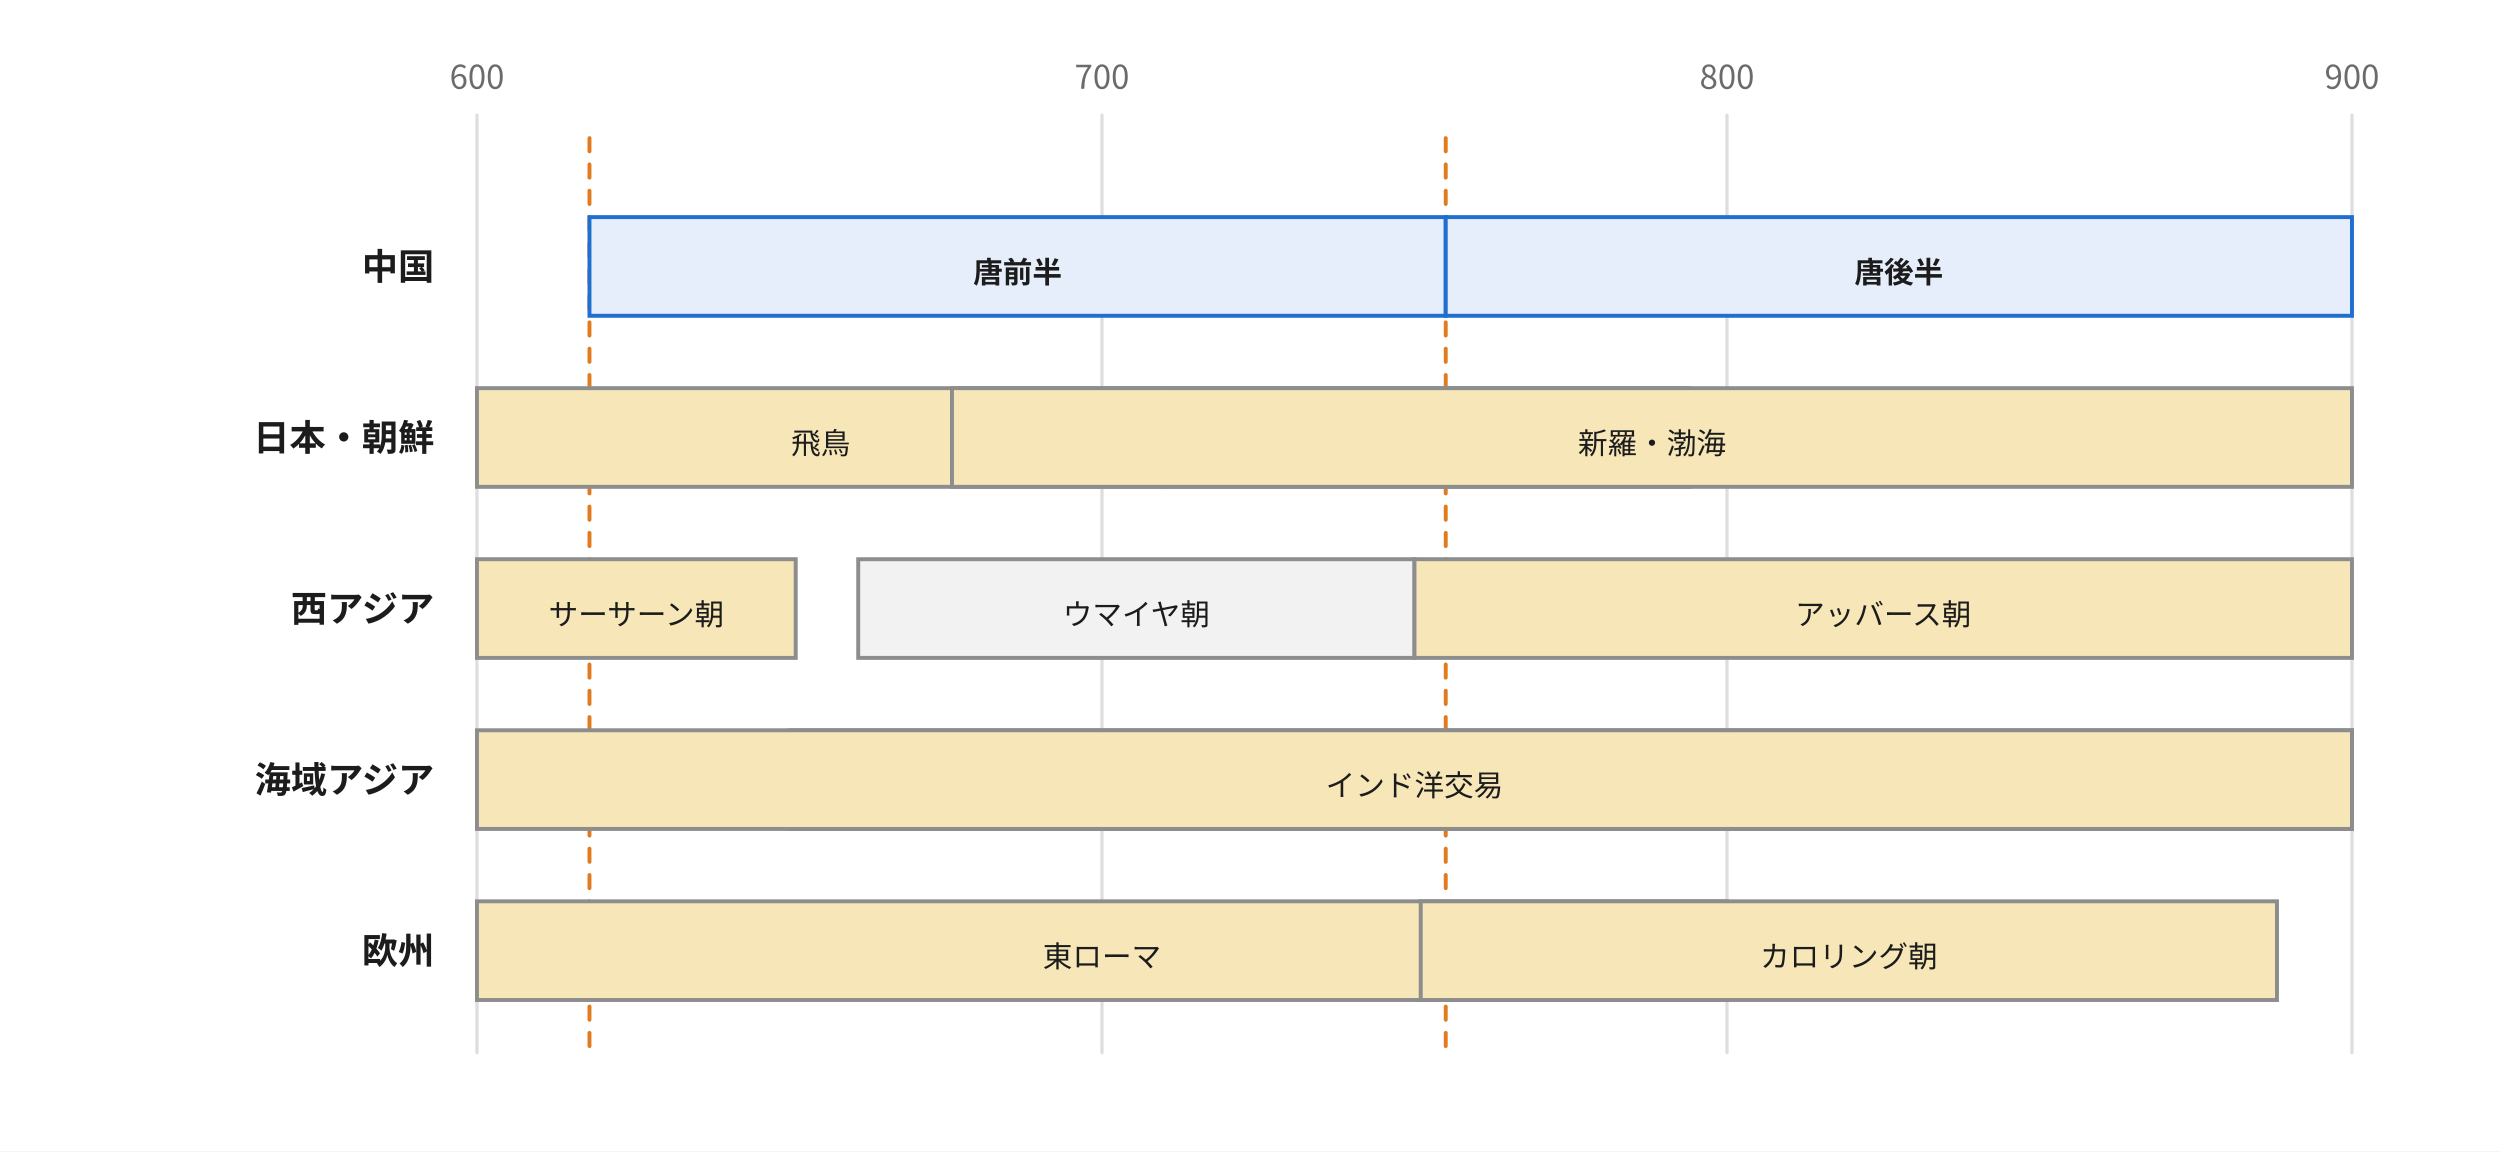
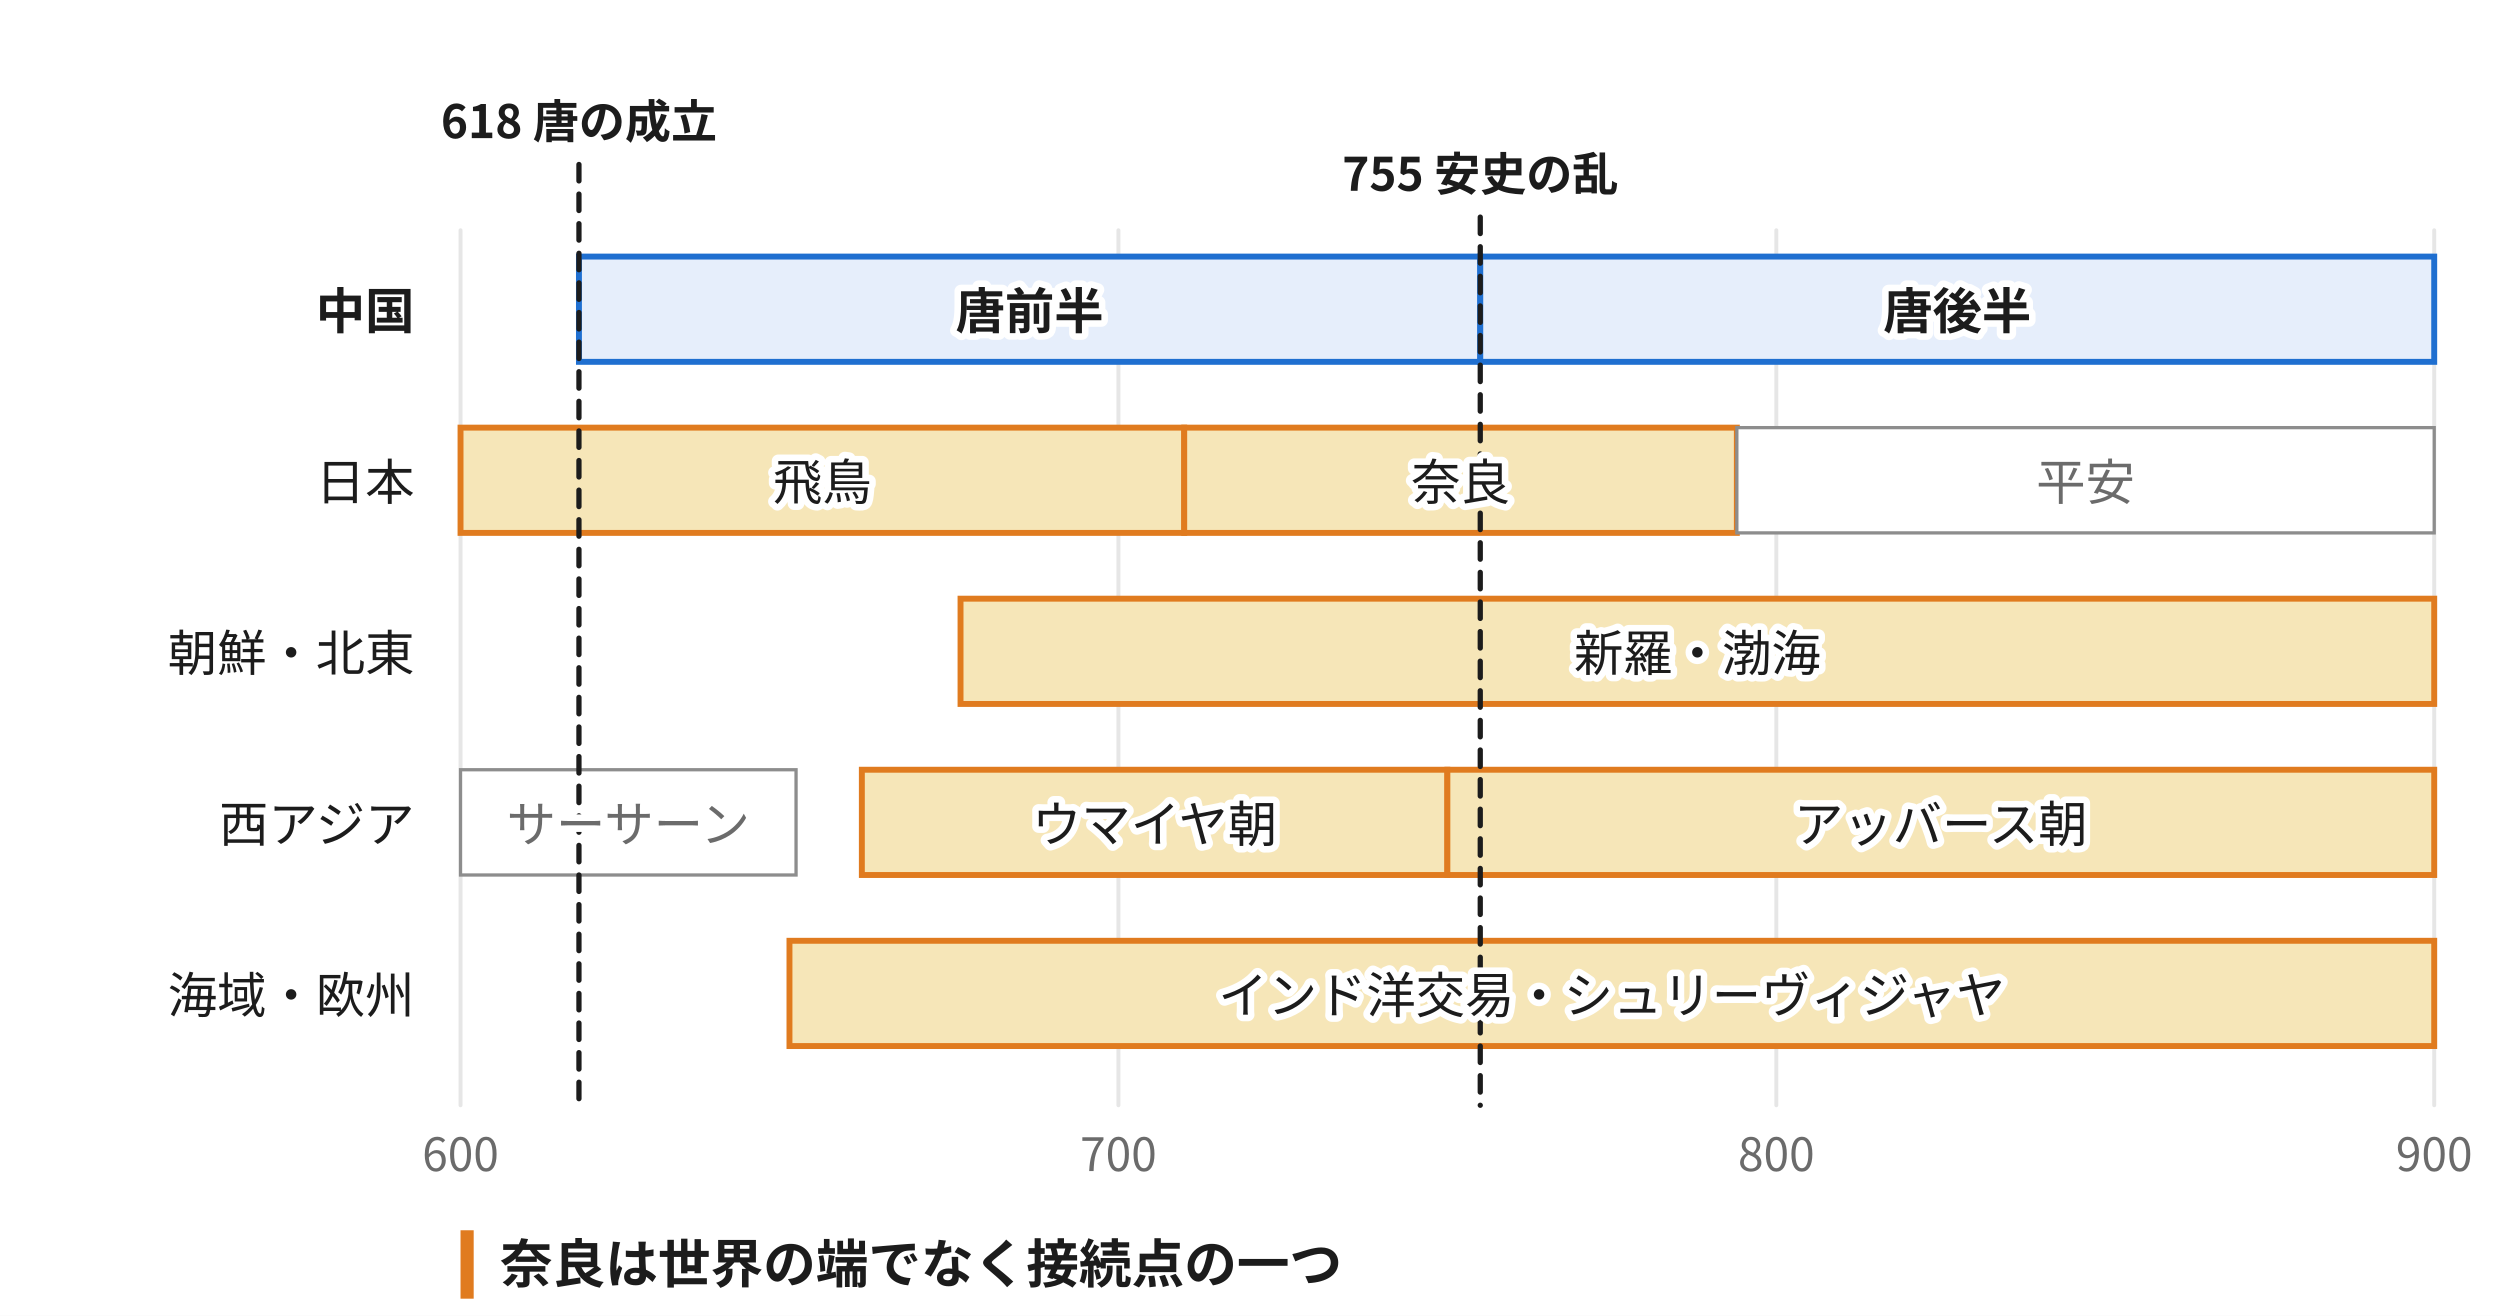
- <svg xmlns="http://www.w3.org/2000/svg" viewBox="0 0 760 350" role="img" aria-labelledby="title desc">
-   <rect x="0" y="0" width="760" height="350" fill="#ffffff" />
-   <line x1="145.0" y1="35" x2="145.0" y2="320" stroke="#dedede" stroke-width="1" stroke-linecap="round" opacity="1" />
-   <text x="145.0" y="27" font-family="Noto Sans CJK JP, Hiragino Sans, Noto Sans JP, Yu Gothic, sans-serif" font-size="10" fill="#6b6b6b" text-anchor="middle" font-weight="400">600</text>
-   <line x1="335.0" y1="35" x2="335.0" y2="320" stroke="#dedede" stroke-width="1" stroke-linecap="round" opacity="1" />
-   <text x="335.0" y="27" font-family="Noto Sans CJK JP, Hiragino Sans, Noto Sans JP, Yu Gothic, sans-serif" font-size="10" fill="#6b6b6b" text-anchor="middle" font-weight="400">700</text>
-   <line x1="525.0" y1="35" x2="525.0" y2="320" stroke="#dedede" stroke-width="1" stroke-linecap="round" opacity="1" />
-   <text x="525.0" y="27" font-family="Noto Sans CJK JP, Hiragino Sans, Noto Sans JP, Yu Gothic, sans-serif" font-size="10" fill="#6b6b6b" text-anchor="middle" font-weight="400">800</text>
-   <line x1="715.0" y1="35" x2="715.0" y2="320" stroke="#dedede" stroke-width="1" stroke-linecap="round" opacity="1" />
-   <text x="715.0" y="27" font-family="Noto Sans CJK JP, Hiragino Sans, Noto Sans JP, Yu Gothic, sans-serif" font-size="10" fill="#6b6b6b" text-anchor="middle" font-weight="400">900</text>
-   <line x1="179.2" y1="42" x2="179.2" y2="320" stroke="#e07b1f" stroke-width="1.2" stroke-linecap="round" opacity="1" stroke-dasharray="4 4" />
-   <line x1="439.5" y1="42" x2="439.5" y2="320" stroke="#e07b1f" stroke-width="1.2" stroke-linecap="round" opacity="1" stroke-dasharray="4 4" />
-   <text x="132" y="85" font-family="Noto Sans CJK JP, Hiragino Sans, Noto Sans JP, Yu Gothic, sans-serif" font-size="11" fill="#1c1c1c" text-anchor="end" font-weight="700">中国</text>
-   <rect x="179.2" y="66" width="260.3" height="30" rx="0" fill="#e6eefb" stroke="#1f6fd0" stroke-width="1.2" opacity="1" />
-   <text x="309.35" y="86" font-family="Noto Sans CJK JP, Hiragino Sans, Noto Sans JP, Yu Gothic, sans-serif" font-size="9" fill="#1c1c1c" text-anchor="middle" font-weight="700">唐前半</text>
-   <rect x="439.5" y="66" width="275.5" height="30" rx="0" fill="#e6eefb" stroke="#1f6fd0" stroke-width="1.2" opacity="1" />
-   <text x="577.25" y="86" font-family="Noto Sans CJK JP, Hiragino Sans, Noto Sans JP, Yu Gothic, sans-serif" font-size="9" fill="#1c1c1c" text-anchor="middle" font-weight="700">唐後半</text>
-   <text x="132" y="137" font-family="Noto Sans CJK JP, Hiragino Sans, Noto Sans JP, Yu Gothic, sans-serif" font-size="11" fill="#1c1c1c" text-anchor="end" font-weight="700">日本・朝鮮</text>
-   <rect x="145.0" y="118" width="209.0" height="30" rx="0" fill="#f6e6b8" stroke="#8d8d8d" stroke-width="1.2" opacity="1" />
-   <text x="249.5" y="138" font-family="Noto Sans CJK JP, Hiragino Sans, Noto Sans JP, Yu Gothic, sans-serif" font-size="9" fill="#1c1c1c" text-anchor="middle" font-weight="400">飛鳥</text>
-   <rect x="354.0" y="118" width="159.6" height="30" rx="0" fill="#f6e6b8" stroke="#8d8d8d" stroke-width="1.2" opacity="1" />
-   <text x="433.8" y="138" font-family="Noto Sans CJK JP, Hiragino Sans, Noto Sans JP, Yu Gothic, sans-serif" font-size="9" fill="#1c1c1c" text-anchor="middle" font-weight="400">奈良</text>
-   <rect x="289.4" y="118" width="425.6" height="30" rx="0" fill="#f6e6b8" stroke="#8d8d8d" stroke-width="1.2" opacity="1" />
-   <text x="502.2" y="138" font-family="Noto Sans CJK JP, Hiragino Sans, Noto Sans JP, Yu Gothic, sans-serif" font-size="9" fill="#1c1c1c" text-anchor="middle" font-weight="400">新羅・渤海</text>
-   <text x="132" y="189" font-family="Noto Sans CJK JP, Hiragino Sans, Noto Sans JP, Yu Gothic, sans-serif" font-size="11" fill="#1c1c1c" text-anchor="end" font-weight="700">西アジア</text>
-   <rect x="145.0" y="170" width="96.9" height="30" rx="0" fill="#f6e6b8" stroke="#8d8d8d" stroke-width="1.2" opacity="1" />
-   <text x="193.45" y="190" font-family="Noto Sans CJK JP, Hiragino Sans, Noto Sans JP, Yu Gothic, sans-serif" font-size="9" fill="#1c1c1c" text-anchor="middle" font-weight="400">サーサーン朝</text>
-   <rect x="260.9" y="170" width="169.1" height="30" rx="0" fill="#f2f2f2" stroke="#8d8d8d" stroke-width="1.2" opacity="1" />
-   <text x="345.45" y="190" font-family="Noto Sans CJK JP, Hiragino Sans, Noto Sans JP, Yu Gothic, sans-serif" font-size="9" fill="#1c1c1c" text-anchor="middle" font-weight="400">ウマイヤ朝</text>
-   <rect x="430.0" y="170" width="285.0" height="30" rx="0" fill="#f6e6b8" stroke="#8d8d8d" stroke-width="1.2" opacity="1" />
-   <text x="572.5" y="190" font-family="Noto Sans CJK JP, Hiragino Sans, Noto Sans JP, Yu Gothic, sans-serif" font-size="9" fill="#1c1c1c" text-anchor="middle" font-weight="400">アッバース朝</text>
-   <text x="132" y="241" font-family="Noto Sans CJK JP, Hiragino Sans, Noto Sans JP, Yu Gothic, sans-serif" font-size="11" fill="#1c1c1c" text-anchor="end" font-weight="700">海域アジア</text>
-   <rect x="240.0" y="222" width="475.0" height="30" rx="0" fill="#f6e6b8" stroke="#8d8d8d" stroke-width="1.2" opacity="1" />
-   <text x="477.5" y="242" font-family="Noto Sans CJK JP, Hiragino Sans, Noto Sans JP, Yu Gothic, sans-serif" font-size="9" fill="#1c1c1c" text-anchor="middle" font-weight="400">シュリーヴィジャヤ</text>
-   <rect x="145.0" y="222" width="570.0" height="30" rx="0" fill="#f6e6b8" stroke="#8d8d8d" stroke-width="1.2" opacity="1" />
-   <text x="430.0" y="242" font-family="Noto Sans CJK JP, Hiragino Sans, Noto Sans JP, Yu Gothic, sans-serif" font-size="9" fill="#1c1c1c" text-anchor="middle" font-weight="400">インド洋交易</text>
-   <text x="132" y="293" font-family="Noto Sans CJK JP, Hiragino Sans, Noto Sans JP, Yu Gothic, sans-serif" font-size="11" fill="#1c1c1c" text-anchor="end" font-weight="700">欧州</text>
-   <rect x="145.0" y="274" width="380.0" height="30" rx="0" fill="#f6e6b8" stroke="#8d8d8d" stroke-width="1.2" opacity="1" />
-   <text x="335.0" y="294" font-family="Noto Sans CJK JP, Hiragino Sans, Noto Sans JP, Yu Gothic, sans-serif" font-size="9" fill="#1c1c1c" text-anchor="middle" font-weight="400">東ローマ</text>
-   <rect x="431.9" y="274" width="260.3" height="30" rx="0" fill="#f6e6b8" stroke="#8d8d8d" stroke-width="1.2" opacity="1" />
-   <text x="562.05" y="294" font-family="Noto Sans CJK JP, Hiragino Sans, Noto Sans JP, Yu Gothic, sans-serif" font-size="9" fill="#1c1c1c" text-anchor="middle" font-weight="400">カロリング朝</text>
+ <svg xmlns="http://www.w3.org/2000/svg" viewBox="0 0 760 400" role="img" aria-labelledby="title">
+   <rect x="0" y="0" width="760" height="400" fill="#ffffff" />
+   <line x1="140" y1="70" x2="140" y2="336" stroke="#e6e6e6" stroke-width="1.2" stroke-linecap="round" />
+   <text x="140" y="356" font-family="Noto Sans CJK JP, Hiragino Sans, Yu Gothic, sans-serif" font-size="14" text-anchor="middle" fill="#6b6b6b">600</text>
+   <line x1="340" y1="70" x2="340" y2="336" stroke="#e6e6e6" stroke-width="1.2" stroke-linecap="round" />
+   <text x="340" y="356" font-family="Noto Sans CJK JP, Hiragino Sans, Yu Gothic, sans-serif" font-size="14" text-anchor="middle" fill="#6b6b6b">700</text>
+   <line x1="540" y1="70" x2="540" y2="336" stroke="#e6e6e6" stroke-width="1.2" stroke-linecap="round" />
+   <text x="540" y="356" font-family="Noto Sans CJK JP, Hiragino Sans, Yu Gothic, sans-serif" font-size="14" text-anchor="middle" fill="#6b6b6b">800</text>
+   <line x1="740" y1="70" x2="740" y2="336" stroke="#e6e6e6" stroke-width="1.2" stroke-linecap="round" />
+   <text x="740" y="356" font-family="Noto Sans CJK JP, Hiragino Sans, Yu Gothic, sans-serif" font-size="14" text-anchor="middle" fill="#6b6b6b">900</text>
+   <rect x="176" y="78" width="274" height="32" fill="#e6eefb" stroke="#1f6fd0" stroke-width="1.8" />
+   <rect x="450" y="78" width="290" height="32" fill="#e6eefb" stroke="#1f6fd0" stroke-width="1.8" />
+   <rect x="140" y="130" width="220" height="32" fill="#f6e6b8" stroke="#e07b1f" stroke-width="1.8" />
+   <rect x="360" y="130" width="168" height="32" fill="#f6e6b8" stroke="#e07b1f" stroke-width="1.8" />
+   <rect x="528" y="130" width="212" height="32" fill="#ffffff" stroke="#8d8d8d" stroke-width="1" />
+   <rect x="292" y="182" width="448" height="32" fill="#f6e6b8" stroke="#e07b1f" stroke-width="1.8" />
+   <rect x="140" y="234" width="102" height="32" fill="#ffffff" stroke="#8d8d8d" stroke-width="1" />
+   <rect x="262" y="234" width="178" height="32" fill="#f6e6b8" stroke="#e07b1f" stroke-width="1.8" />
+   <rect x="440" y="234" width="300" height="32" fill="#f6e6b8" stroke="#e07b1f" stroke-width="1.8" />
+   <rect x="240" y="286" width="500" height="32" fill="#f6e6b8" stroke="#e07b1f" stroke-width="1.8" />
+   <line x1="176" y1="50" x2="176" y2="336" stroke="#1c1c1c" stroke-width="1.6" stroke-dasharray="5 4" stroke-linecap="round" />
+   <line x1="450" y1="66" x2="450" y2="336" stroke="#1c1c1c" stroke-width="1.6" stroke-dasharray="5 4" stroke-linecap="round" />
+   <text x="126" y="100" font-family="Noto Sans CJK JP, Hiragino Sans, Yu Gothic, sans-serif" font-size="15" text-anchor="end" font-weight="700" fill="#1c1c1c">中国</text>
+   <text x="126" y="152" font-family="Noto Sans CJK JP, Hiragino Sans, Yu Gothic, sans-serif" font-size="15" text-anchor="end" fill="#1c1c1c">日本</text>
+   <text x="126" y="204" font-family="Noto Sans CJK JP, Hiragino Sans, Yu Gothic, sans-serif" font-size="15" text-anchor="end" fill="#1c1c1c">朝鮮・北東</text>
+   <text x="126" y="256" font-family="Noto Sans CJK JP, Hiragino Sans, Yu Gothic, sans-serif" font-size="15" text-anchor="end" fill="#1c1c1c">西アジア</text>
+   <text x="126" y="308" font-family="Noto Sans CJK JP, Hiragino Sans, Yu Gothic, sans-serif" font-size="15" text-anchor="end" fill="#1c1c1c">海域・欧州</text>
+   <text x="313" y="100" font-family="Noto Sans CJK JP, Hiragino Sans, Yu Gothic, sans-serif" font-size="15" text-anchor="middle" font-weight="700" fill="#ffffff" stroke="#ffffff" stroke-width="4" stroke-linejoin="round">唐前半</text>
+   <text x="313" y="100" font-family="Noto Sans CJK JP, Hiragino Sans, Yu Gothic, sans-serif" font-size="15" text-anchor="middle" font-weight="700" fill="#1c1c1c">唐前半</text>
+   <text x="595" y="100" font-family="Noto Sans CJK JP, Hiragino Sans, Yu Gothic, sans-serif" font-size="15" text-anchor="middle" font-weight="700" fill="#ffffff" stroke="#ffffff" stroke-width="4" stroke-linejoin="round">唐後半</text>
+   <text x="595" y="100" font-family="Noto Sans CJK JP, Hiragino Sans, Yu Gothic, sans-serif" font-size="15" text-anchor="middle" font-weight="700" fill="#1c1c1c">唐後半</text>
+   <text x="250" y="152" font-family="Noto Sans CJK JP, Hiragino Sans, Yu Gothic, sans-serif" font-size="15" text-anchor="middle" fill="#ffffff" stroke="#ffffff" stroke-width="4" stroke-linejoin="round">飛鳥</text>
+   <text x="250" y="152" font-family="Noto Sans CJK JP, Hiragino Sans, Yu Gothic, sans-serif" font-size="15" text-anchor="middle" fill="#1c1c1c">飛鳥</text>
+   <text x="444" y="152" font-family="Noto Sans CJK JP, Hiragino Sans, Yu Gothic, sans-serif" font-size="15" text-anchor="middle" fill="#ffffff" stroke="#ffffff" stroke-width="4" stroke-linejoin="round">奈良</text>
+   <text x="444" y="152" font-family="Noto Sans CJK JP, Hiragino Sans, Yu Gothic, sans-serif" font-size="15" text-anchor="middle" fill="#1c1c1c">奈良</text>
+   <text x="634" y="152" font-family="Noto Sans CJK JP, Hiragino Sans, Yu Gothic, sans-serif" font-size="15" text-anchor="middle" fill="#ffffff" stroke="#ffffff" stroke-width="4" stroke-linejoin="round">平安</text>
+   <text x="634" y="152" font-family="Noto Sans CJK JP, Hiragino Sans, Yu Gothic, sans-serif" font-size="15" text-anchor="middle" fill="#6b6b6b">平安</text>
+   <text x="516" y="204" font-family="Noto Sans CJK JP, Hiragino Sans, Yu Gothic, sans-serif" font-size="15" text-anchor="middle" fill="#ffffff" stroke="#ffffff" stroke-width="4" stroke-linejoin="round">新羅・渤海</text>
+   <text x="516" y="204" font-family="Noto Sans CJK JP, Hiragino Sans, Yu Gothic, sans-serif" font-size="15" text-anchor="middle" fill="#1c1c1c">新羅・渤海</text>
+   <text x="191" y="256" font-family="Noto Sans CJK JP, Hiragino Sans, Yu Gothic, sans-serif" font-size="15" text-anchor="middle" fill="#ffffff" stroke="#ffffff" stroke-width="4" stroke-linejoin="round">サーサーン</text>
+   <text x="191" y="256" font-family="Noto Sans CJK JP, Hiragino Sans, Yu Gothic, sans-serif" font-size="15" text-anchor="middle" fill="#6b6b6b">サーサーン</text>
+   <text x="351" y="256" font-family="Noto Sans CJK JP, Hiragino Sans, Yu Gothic, sans-serif" font-size="15" text-anchor="middle" fill="#ffffff" stroke="#ffffff" stroke-width="4" stroke-linejoin="round">ウマイヤ朝</text>
+   <text x="351" y="256" font-family="Noto Sans CJK JP, Hiragino Sans, Yu Gothic, sans-serif" font-size="15" text-anchor="middle" fill="#1c1c1c">ウマイヤ朝</text>
+   <text x="590" y="256" font-family="Noto Sans CJK JP, Hiragino Sans, Yu Gothic, sans-serif" font-size="15" text-anchor="middle" fill="#ffffff" stroke="#ffffff" stroke-width="4" stroke-linejoin="round">アッバース朝</text>
+   <text x="590" y="256" font-family="Noto Sans CJK JP, Hiragino Sans, Yu Gothic, sans-serif" font-size="15" text-anchor="middle" fill="#1c1c1c">アッバース朝</text>
+   <text x="490" y="308" font-family="Noto Sans CJK JP, Hiragino Sans, Yu Gothic, sans-serif" font-size="15" text-anchor="middle" fill="#ffffff" stroke="#ffffff" stroke-width="4" stroke-linejoin="round">インド洋交易・シュリーヴィジャヤ</text>
+   <text x="490" y="308" font-family="Noto Sans CJK JP, Hiragino Sans, Yu Gothic, sans-serif" font-size="15" text-anchor="middle" fill="#1c1c1c">インド洋交易・シュリーヴィジャヤ</text>
+   <text x="176" y="42" font-family="Noto Sans CJK JP, Hiragino Sans, Yu Gothic, sans-serif" font-size="14" text-anchor="middle" font-weight="700" fill="#ffffff" stroke="#ffffff" stroke-width="4" stroke-linejoin="round">618 唐の成立</text>
+   <text x="176" y="42" font-family="Noto Sans CJK JP, Hiragino Sans, Yu Gothic, sans-serif" font-size="14" text-anchor="middle" font-weight="700" fill="#1c1c1c">618 唐の成立</text>
+   <text x="450" y="58" font-family="Noto Sans CJK JP, Hiragino Sans, Yu Gothic, sans-serif" font-size="14" text-anchor="middle" font-weight="700" fill="#ffffff" stroke="#ffffff" stroke-width="4" stroke-linejoin="round">755 安史の乱</text>
+   <text x="450" y="58" font-family="Noto Sans CJK JP, Hiragino Sans, Yu Gothic, sans-serif" font-size="14" text-anchor="middle" font-weight="700" fill="#1c1c1c">755 安史の乱</text>
+   <rect x="140" y="374" width="4" height="20.8" fill="#e07b1f" stroke="none" stroke-width="1.2" />
+   <text x="152" y="390" font-family="Noto Sans CJK JP, Hiragino Sans, Yu Gothic, sans-serif" font-size="16" text-anchor="start" font-weight="700" fill="#1c1c1c">奈良は世界の端でなく接続点の一つ</text>
</svg>
